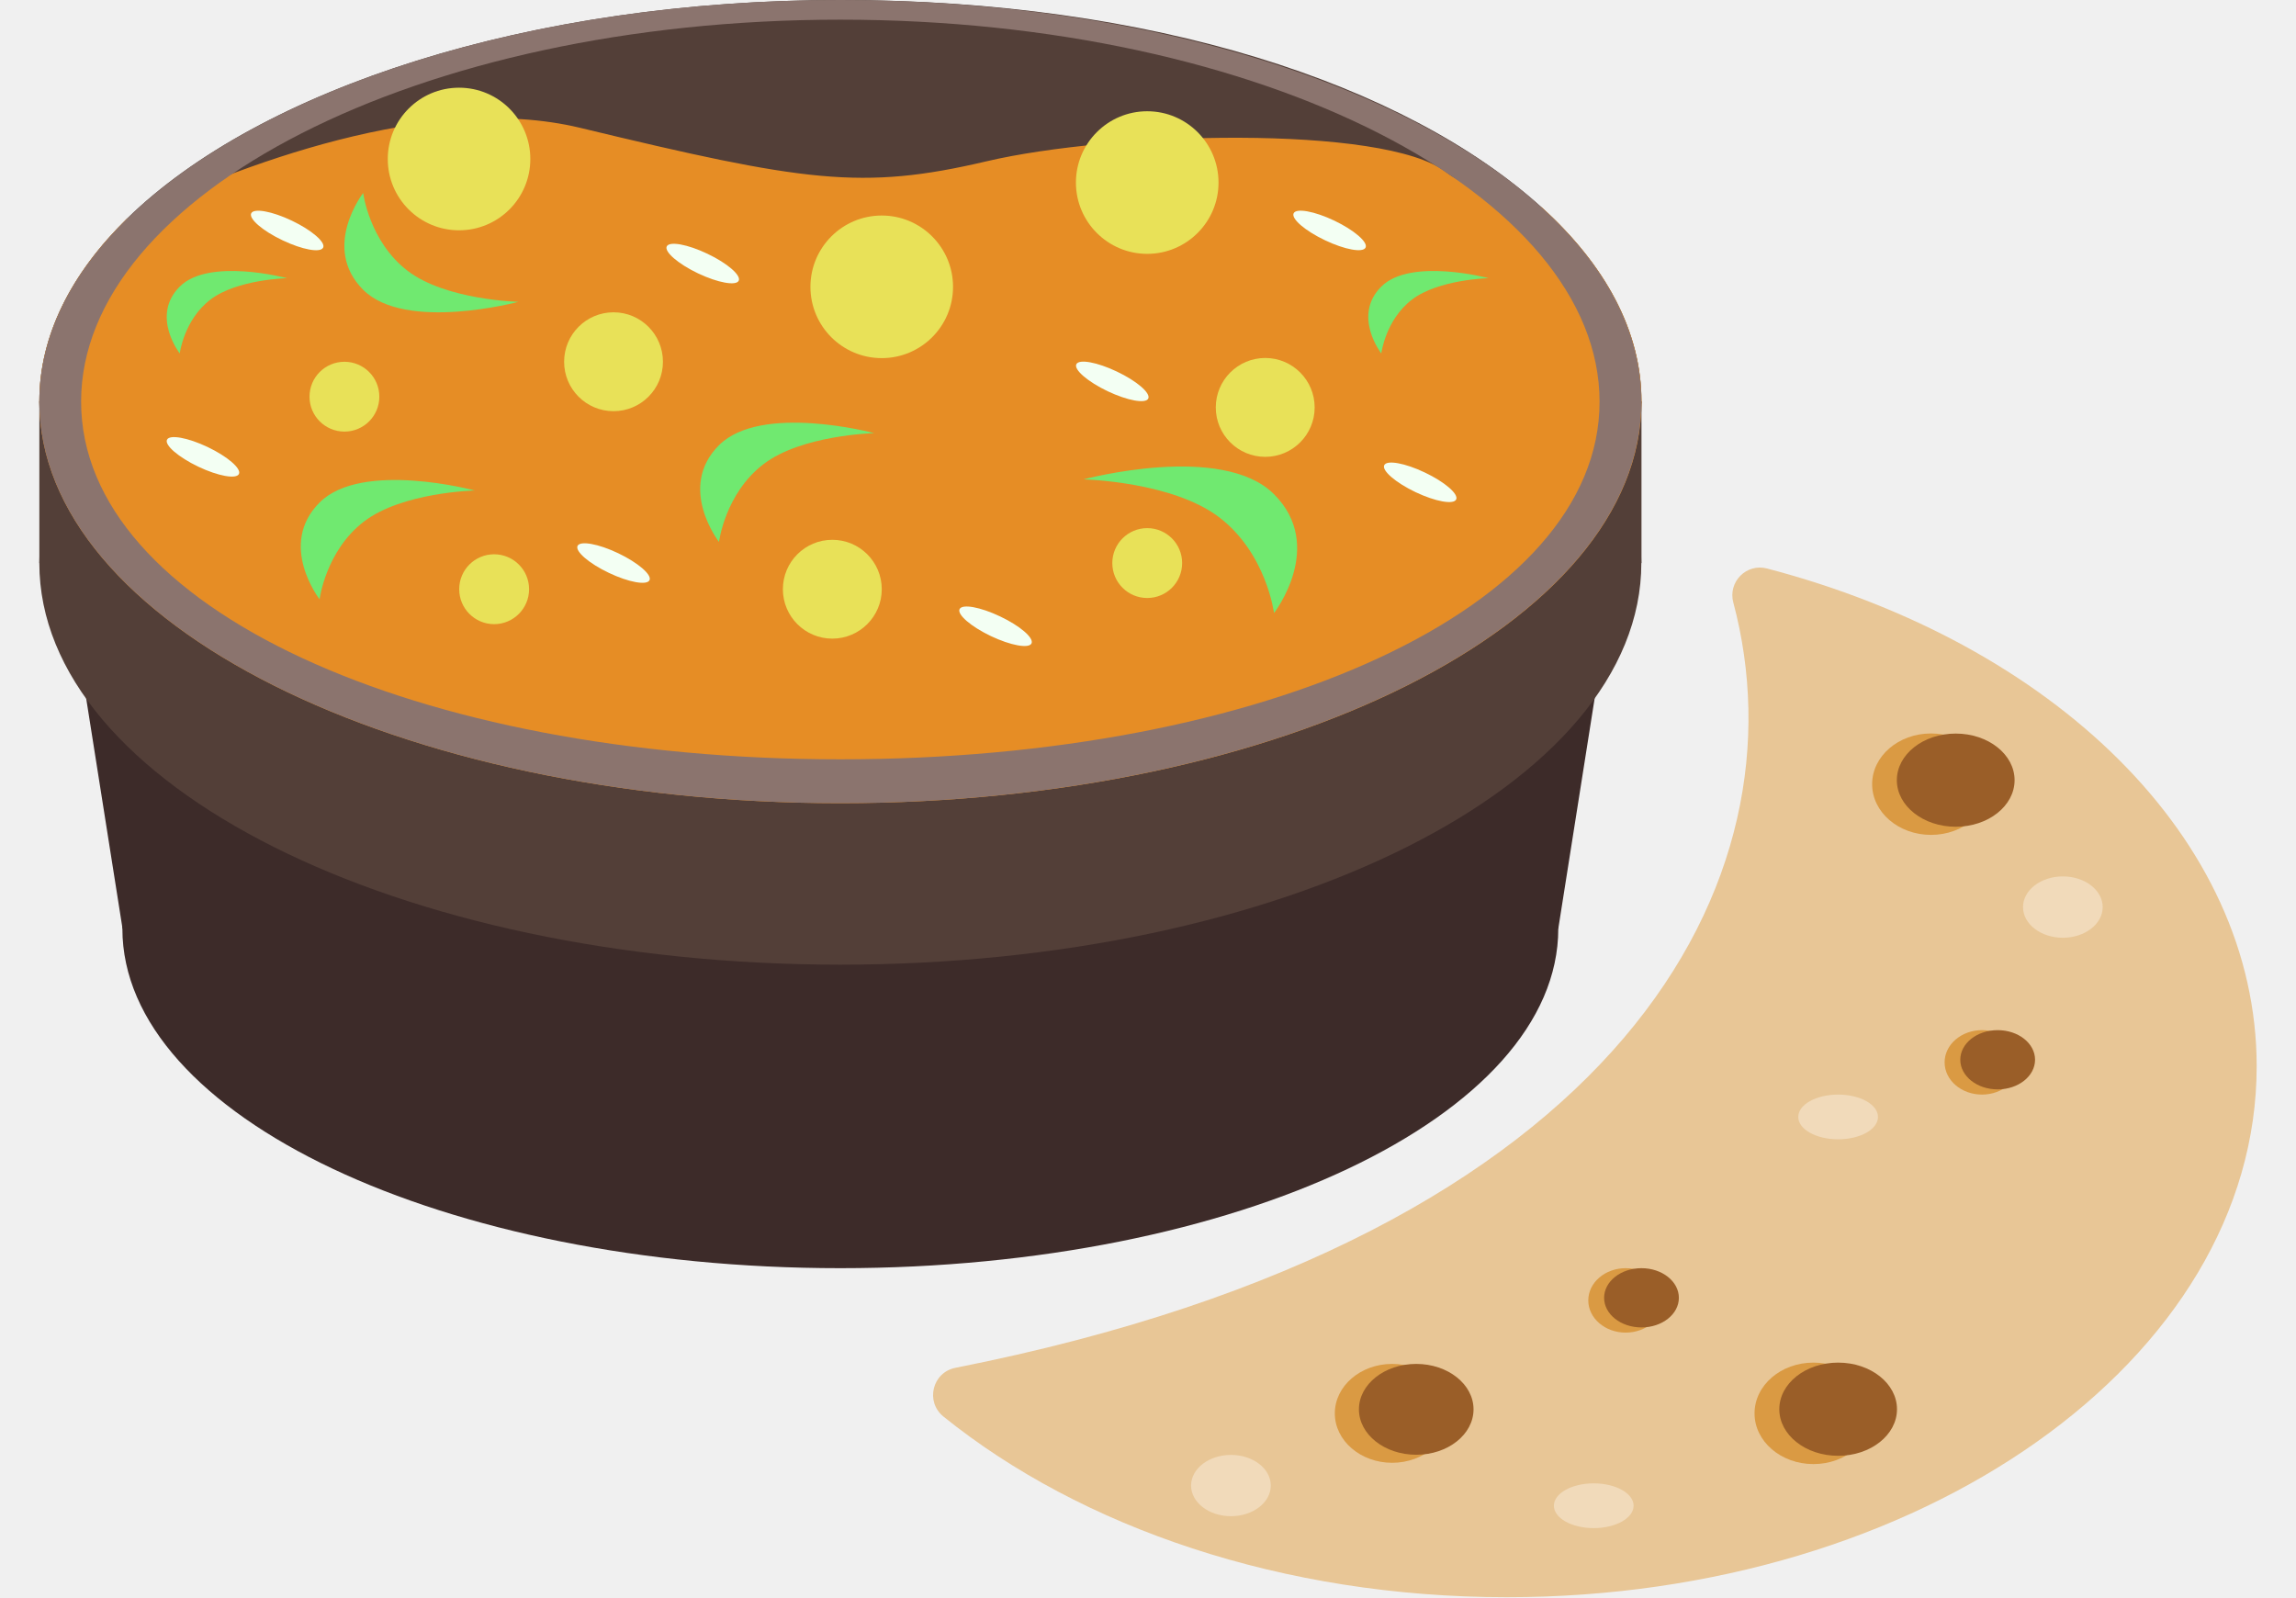
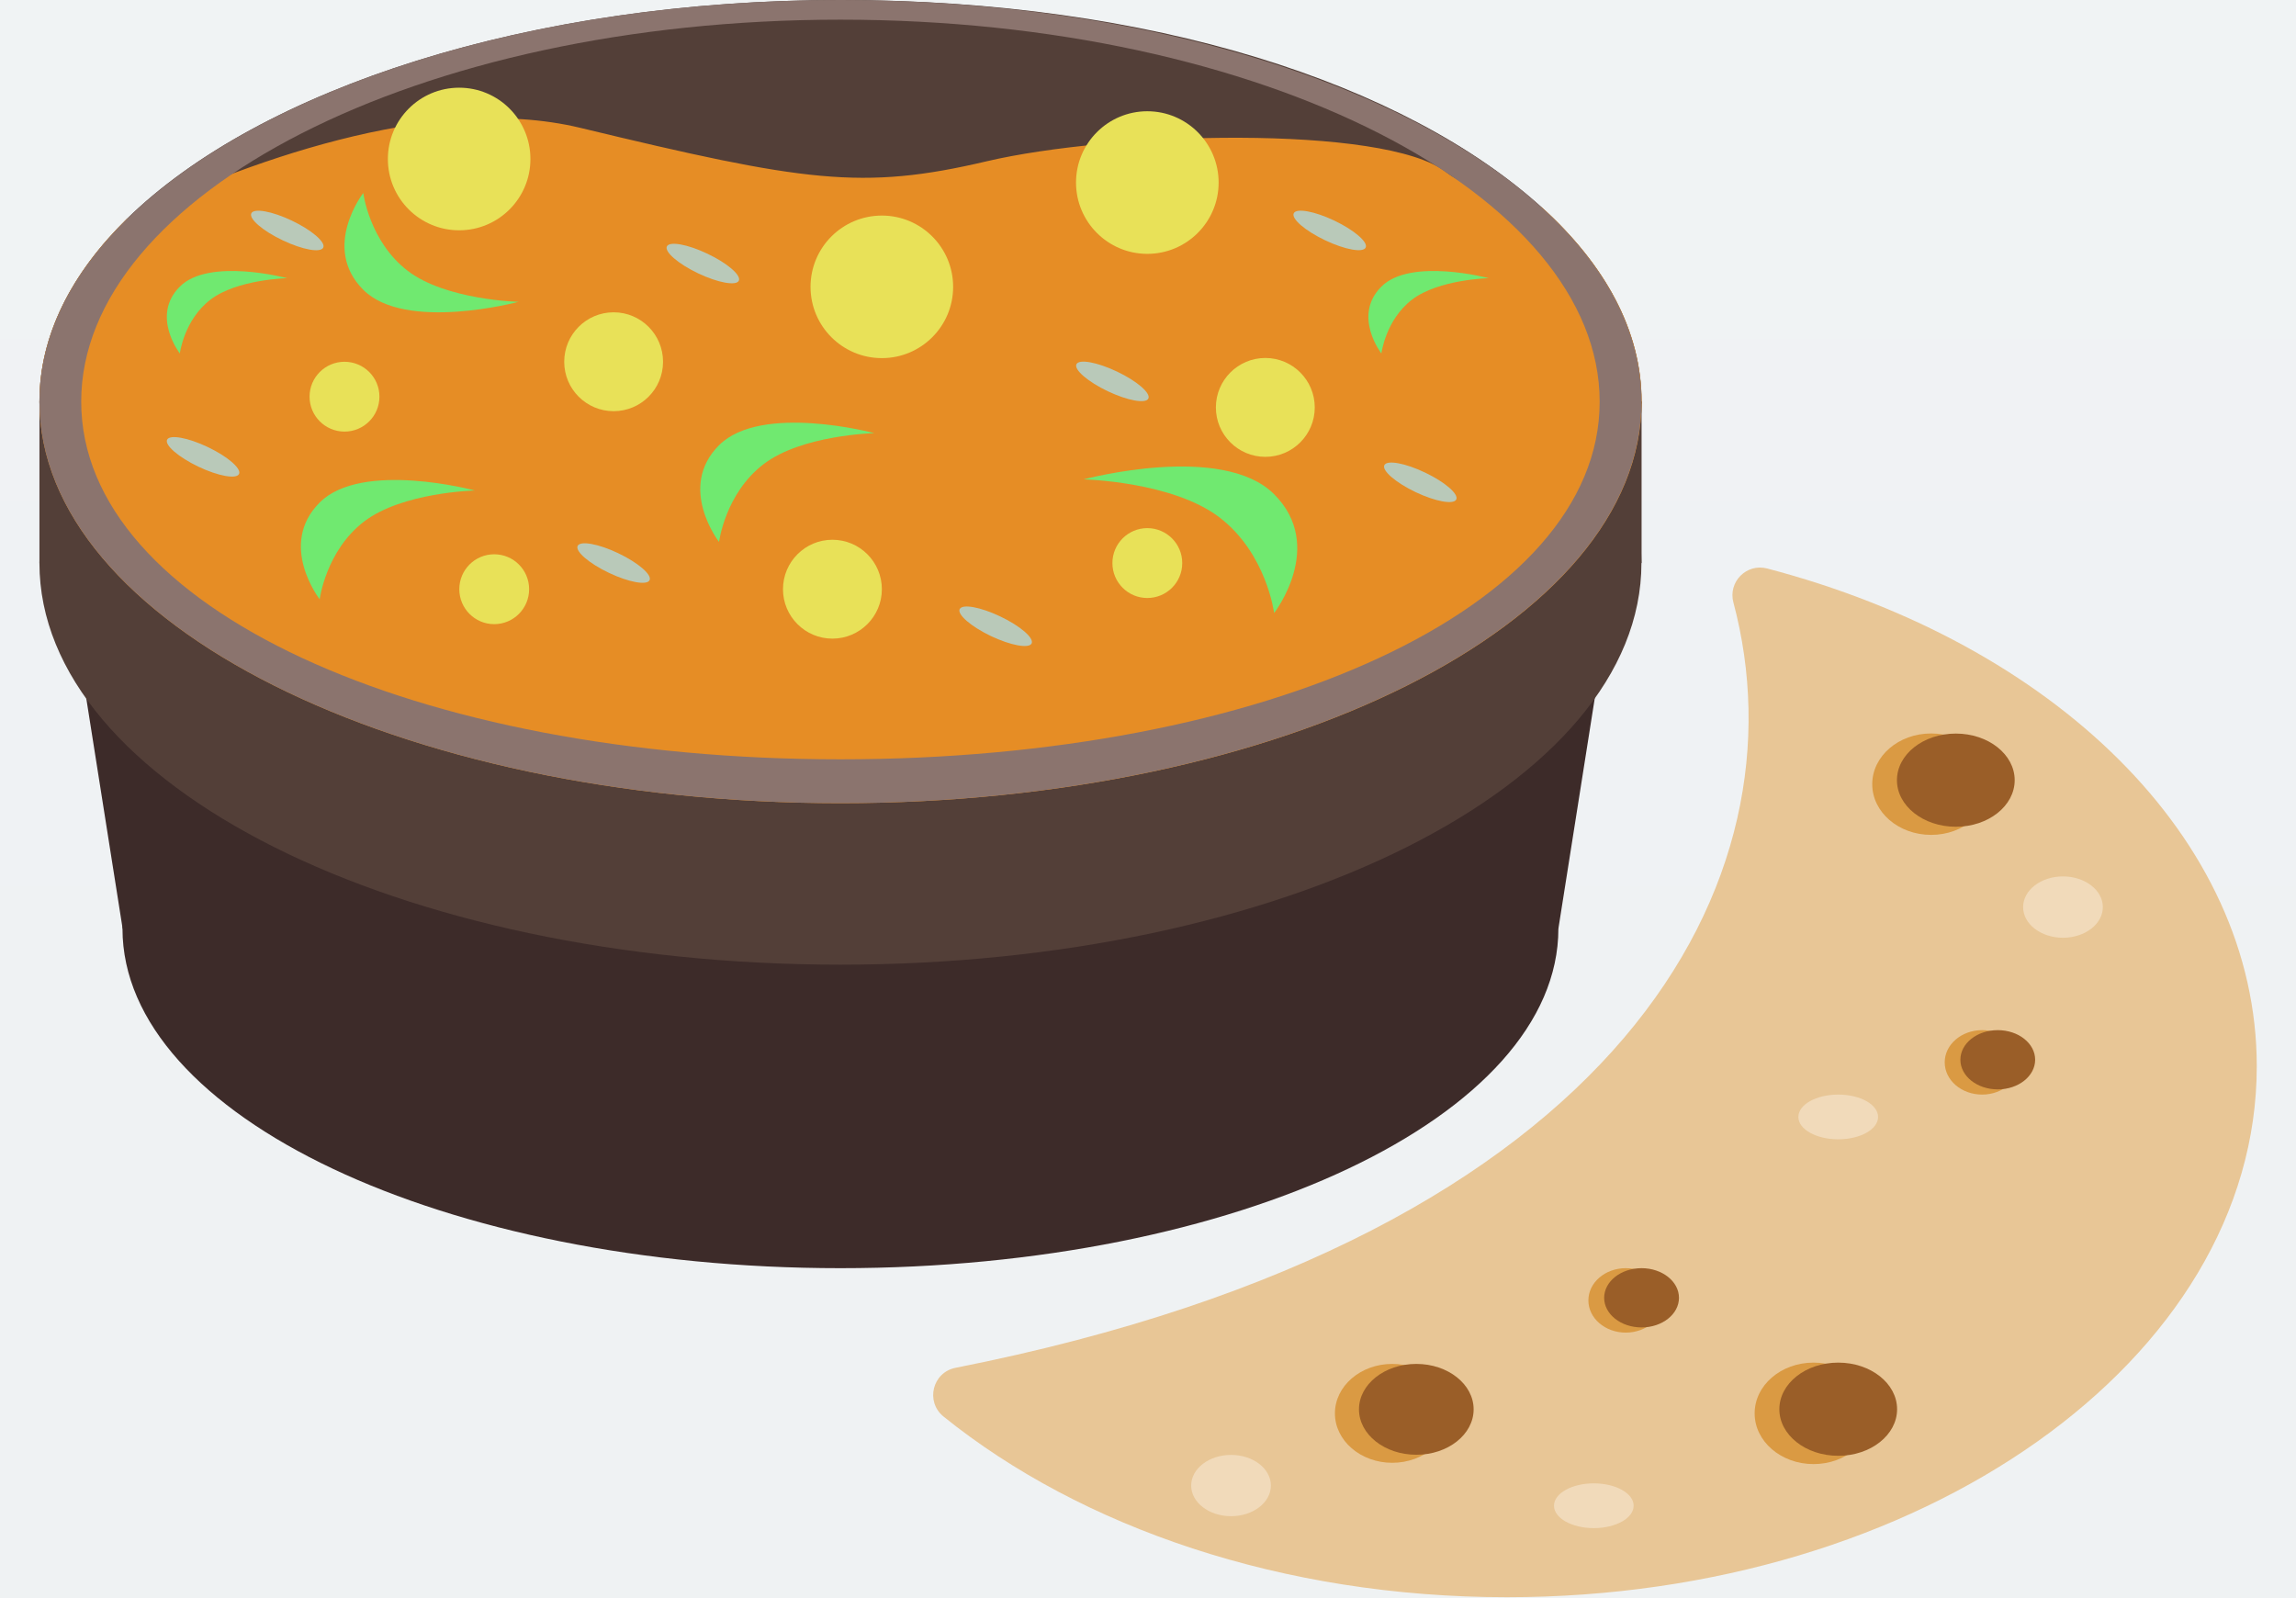
<svg xmlns="http://www.w3.org/2000/svg" width="46" height="32" viewBox="0 0 46 32" fill="none">
-   <g clip-path="url(#clip0_109_10242)">
-     <path d="M16.836 25.408C24.78 25.408 31.22 22.363 31.22 18.606C31.22 14.85 24.78 11.805 16.836 11.805C8.892 11.805 2.452 14.85 2.452 18.606C2.452 22.363 8.892 25.408 16.836 25.408Z" fill="#3D2B29" />
-     <path d="M32.887 8.046L31.22 18.606H2.455L0.788 8.046H32.887Z" fill="#3D2B29" />
-     <path d="M32.887 8.046C32.887 12.492 25.701 16.092 16.839 16.092C7.976 16.092 0.788 12.492 0.788 8.046C0.788 6.727 1.423 5.48 2.543 4.381C5.202 1.781 10.604 0 16.839 0C23.073 0 28.159 1.68 30.893 4.16C32.163 5.311 32.887 6.636 32.887 8.046Z" fill="#533F38" />
-     <path d="M16.836 19.327C25.699 19.327 32.884 15.725 32.884 11.281C32.884 6.837 25.699 3.235 16.836 3.235C7.973 3.235 0.788 6.837 0.788 11.281C0.788 15.725 7.973 19.327 16.836 19.327Z" fill="#533F38" />
-     <path d="M32.887 8.046H0.788V11.281H32.887V8.046Z" fill="#533F38" />
-     <path d="M32.887 8.046C32.887 12.492 25.701 16.092 16.839 16.092C7.976 16.092 0.788 12.492 0.788 8.046C0.788 6.727 1.423 5.48 2.543 4.381C4.749 3.326 8.609 1.838 11.623 2.561C16.108 3.642 17.271 3.818 19.763 3.232C22.254 2.647 27.736 2.486 28.973 3.45C29.328 3.727 30.04 3.95 30.893 4.158C32.163 5.309 32.887 6.633 32.887 8.043V8.046Z" fill="#E68D25" />
-     <path d="M17.515 8.678C17.515 8.678 16.061 8.712 15.294 9.301C14.526 9.889 14.405 10.858 14.405 10.858C14.405 10.858 13.557 9.767 14.405 8.92C15.252 8.072 17.515 8.678 17.515 8.678Z" fill="#70E970" />
-     <path d="M16.836 0C7.974 0 0.788 3.603 0.788 8.046C0.788 12.489 7.974 16.092 16.836 16.092C25.699 16.092 32.884 12.489 32.884 8.046C32.884 3.603 25.701 0 16.836 0ZM16.836 15.213C8.347 15.213 1.625 12.183 1.625 8.046C1.625 3.909 8.347 0.394 16.836 0.394C25.325 0.394 32.047 3.912 32.047 8.049C32.047 12.186 25.325 15.213 16.836 15.213Z" fill="#8B746E" />
-     <path d="M22.984 5.086C23.773 5.086 24.413 4.446 24.413 3.658C24.413 2.869 23.773 2.229 22.984 2.229C22.196 2.229 21.556 2.869 21.556 3.658C21.556 4.446 22.196 5.086 22.984 5.086Z" fill="#E8E158" />
-     <path d="M17.666 7.175C18.454 7.175 19.094 6.536 19.094 5.747C19.094 4.958 18.454 4.318 17.666 4.318C16.877 4.318 16.237 4.958 16.237 5.747C16.237 6.536 16.877 7.175 17.666 7.175Z" fill="#E8E158" />
-     <path d="M9.197 4.614C9.986 4.614 10.625 3.975 10.625 3.186C10.625 2.397 9.986 1.757 9.197 1.757C8.408 1.757 7.769 2.397 7.769 3.186C7.769 3.975 8.408 4.614 9.197 4.614Z" fill="#E8E158" />
-     <path d="M12.292 8.238C12.839 8.238 13.282 7.795 13.282 7.248C13.282 6.701 12.839 6.257 12.292 6.257C11.745 6.257 11.302 6.701 11.302 7.248C11.302 7.795 11.745 8.238 12.292 8.238Z" fill="#E8E158" />
-     <path d="M16.675 12.795C17.222 12.795 17.666 12.351 17.666 11.805C17.666 11.258 17.222 10.815 16.675 10.815C16.128 10.815 15.685 11.258 15.685 11.805C15.685 12.351 16.128 12.795 16.675 12.795Z" fill="#E8E158" />
-     <path d="M25.349 9.153C25.895 9.153 26.339 8.71 26.339 8.163C26.339 7.616 25.895 7.172 25.349 7.172C24.802 7.172 24.358 7.616 24.358 8.163C24.358 8.71 24.802 9.153 25.349 9.153Z" fill="#E8E158" />
-     <path d="M6.901 8.647C7.287 8.647 7.6 8.334 7.6 7.948C7.6 7.561 7.287 7.248 6.901 7.248C6.514 7.248 6.201 7.561 6.201 7.948C6.201 8.334 6.514 8.647 6.901 8.647Z" fill="#E8E158" />
-     <path d="M9.9 12.505C10.286 12.505 10.6 12.191 10.6 11.805C10.6 11.418 10.286 11.105 9.9 11.105C9.513 11.105 9.2 11.418 9.2 11.805C9.2 12.191 9.513 12.505 9.9 12.505Z" fill="#E8E158" />
-     <path d="M22.985 11.981C23.371 11.981 23.684 11.668 23.684 11.281C23.684 10.895 23.371 10.581 22.985 10.581C22.598 10.581 22.285 10.895 22.285 11.281C22.285 11.668 22.598 11.981 22.985 11.981Z" fill="#E8E158" />
-     <path d="M21.706 9.604C21.706 9.604 23.49 9.645 24.433 10.369C25.374 11.092 25.525 12.282 25.525 12.282C25.525 12.282 26.567 10.944 25.525 9.902C24.483 8.86 21.709 9.604 21.709 9.604H21.706Z" fill="#70E970" />
-     <path d="M29.825 5.573C29.825 5.573 28.82 5.596 28.288 6.003C27.757 6.41 27.674 7.082 27.674 7.082C27.674 7.082 27.088 6.327 27.674 5.742C28.26 5.156 29.825 5.573 29.825 5.573Z" fill="#70E970" />
-     <path d="M5.752 5.573C5.752 5.573 4.746 5.596 4.215 6.003C3.684 6.41 3.601 7.082 3.601 7.082C3.601 7.082 3.015 6.327 3.601 5.742C4.187 5.156 5.752 5.573 5.752 5.573Z" fill="#70E970" />
-     <path d="M9.513 9.827C9.513 9.827 8.059 9.86 7.292 10.449C6.524 11.037 6.403 12.007 6.403 12.007C6.403 12.007 5.555 10.915 6.403 10.068C7.25 9.22 9.513 9.827 9.513 9.827Z" fill="#70E970" />
-     <path d="M10.387 6.047C10.387 6.047 8.933 6.014 8.165 5.425C7.398 4.837 7.276 3.867 7.276 3.867C7.276 3.867 6.429 4.959 7.276 5.806C8.124 6.654 10.387 6.047 10.387 6.047Z" fill="#70E970" />
-     <path d="M14.8 5.624C14.851 5.515 14.571 5.273 14.173 5.084C13.775 4.894 13.41 4.828 13.358 4.937C13.307 5.045 13.587 5.287 13.985 5.477C14.383 5.666 14.748 5.732 14.8 5.624Z" fill="#F3FFF3" />
-     <path d="M13.013 11.624C13.064 11.516 12.784 11.274 12.386 11.084C11.988 10.894 11.623 10.829 11.571 10.937C11.52 11.046 11.8 11.288 12.198 11.477C12.596 11.667 12.961 11.733 13.013 11.624Z" fill="#F3FFF3" />
-     <path d="M4.787 9.496C4.839 9.388 4.558 9.146 4.16 8.956C3.762 8.767 3.397 8.701 3.346 8.81C3.294 8.918 3.575 9.16 3.973 9.35C4.371 9.539 4.735 9.605 4.787 9.496Z" fill="#F3FFF3" />
-     <path d="M6.474 4.961C6.526 4.853 6.245 4.611 5.847 4.421C5.449 4.231 5.084 4.166 5.033 4.274C4.981 4.383 5.262 4.625 5.66 4.814C6.058 5.004 6.422 5.07 6.474 4.961Z" fill="#F3FFF3" />
-     <path d="M23.005 7.985C23.057 7.876 22.776 7.634 22.378 7.445C21.98 7.255 21.616 7.189 21.564 7.298C21.512 7.406 21.793 7.648 22.191 7.838C22.589 8.027 22.954 8.093 23.005 7.985Z" fill="#F3FFF3" />
-     <path d="M27.359 4.96C27.411 4.852 27.13 4.61 26.732 4.42C26.334 4.231 25.97 4.165 25.918 4.273C25.866 4.382 26.147 4.624 26.545 4.813C26.943 5.003 27.308 5.069 27.359 4.96Z" fill="#F3FFF3" />
-     <path d="M29.174 10.007C29.226 9.898 28.945 9.656 28.547 9.467C28.149 9.277 27.785 9.211 27.733 9.32C27.681 9.428 27.962 9.67 28.36 9.86C28.758 10.049 29.123 10.115 29.174 10.007Z" fill="#F3FFF3" />
-     <path d="M20.666 12.891C20.718 12.782 20.438 12.54 20.039 12.351C19.641 12.161 19.277 12.095 19.225 12.204C19.173 12.312 19.454 12.554 19.852 12.744C20.25 12.933 20.615 12.999 20.666 12.891Z" fill="#F3FFF3" />
-     <path d="M34.727 12.072C36.186 17.551 32.614 24.742 19.143 27.404C18.679 27.495 18.534 28.083 18.902 28.381C21.655 30.6 25.688 32 30.188 32C38.486 32 45.212 27.238 45.212 21.364C45.212 16.789 41.13 12.891 35.403 11.39C34.989 11.281 34.615 11.659 34.727 12.074V12.072Z" fill="#E8C696" />
-     <path d="M41.329 18.788C41.77 18.788 42.127 18.513 42.127 18.174C42.127 17.834 41.77 17.559 41.329 17.559C40.888 17.559 40.531 17.834 40.531 18.174C40.531 18.513 40.888 18.788 41.329 18.788Z" fill="#F1DABA" />
-     <path d="M24.662 30.377C25.103 30.377 25.46 30.102 25.46 29.763C25.46 29.424 25.103 29.149 24.662 29.149C24.221 29.149 23.863 29.424 23.863 29.763C23.863 30.102 24.221 30.377 24.662 30.377Z" fill="#F1DABA" />
-     <path d="M31.93 30.616C32.371 30.616 32.729 30.415 32.729 30.167C32.729 29.92 32.371 29.719 31.93 29.719C31.489 29.719 31.132 29.92 31.132 30.167C31.132 30.415 31.489 30.616 31.93 30.616Z" fill="#F1DABA" />
-     <path d="M36.827 22.826C37.268 22.826 37.625 22.626 37.625 22.378C37.625 22.13 37.268 21.93 36.827 21.93C36.386 21.93 36.028 22.13 36.028 22.378C36.028 22.626 36.386 22.826 36.827 22.826Z" fill="#F1DABA" />
-     <path d="M27.892 29.307C28.526 29.307 29.04 28.863 29.04 28.317C29.04 27.77 28.526 27.326 27.892 27.326C27.257 27.326 26.743 27.77 26.743 28.317C26.743 28.863 27.257 29.307 27.892 29.307Z" fill="#DA9A43" />
-     <path d="M28.374 29.146C29.008 29.146 29.522 28.739 29.522 28.236C29.522 27.734 29.008 27.326 28.374 27.326C27.74 27.326 27.226 27.734 27.226 28.236C27.226 28.739 27.74 29.146 28.374 29.146Z" fill="#9A5E28" />
-     <path d="M36.332 29.333C36.983 29.333 37.511 28.878 37.511 28.317C37.511 27.755 36.983 27.3 36.332 27.3C35.68 27.3 35.152 27.755 35.152 28.317C35.152 28.878 35.68 29.333 36.332 29.333Z" fill="#DA9A43" />
-     <path d="M36.827 29.167C37.478 29.167 38.006 28.749 38.006 28.234C38.006 27.718 37.478 27.3 36.827 27.3C36.175 27.3 35.648 27.718 35.648 28.234C35.648 28.749 36.175 29.167 36.827 29.167Z" fill="#9A5E28" />
-     <path d="M38.688 16.727C39.339 16.727 39.867 16.272 39.867 15.711C39.867 15.15 39.339 14.695 38.688 14.695C38.036 14.695 37.508 15.15 37.508 15.711C37.508 16.272 38.036 16.727 38.688 16.727Z" fill="#DA9A43" />
-     <path d="M39.183 16.564C39.834 16.564 40.362 16.146 40.362 15.631C40.362 15.115 39.834 14.697 39.183 14.697C38.532 14.697 38.003 15.115 38.003 15.631C38.003 16.146 38.532 16.564 39.183 16.564Z" fill="#9A5E28" />
-     <path d="M32.57 26.699C32.984 26.699 33.319 26.41 33.319 26.054C33.319 25.697 32.984 25.408 32.57 25.408C32.157 25.408 31.821 25.697 31.821 26.054C31.821 26.41 32.157 26.699 32.57 26.699Z" fill="#DA9A43" />
-     <path d="M32.887 26.595C33.301 26.595 33.636 26.33 33.636 26.002C33.636 25.674 33.301 25.408 32.887 25.408C32.473 25.408 32.138 25.674 32.138 26.002C32.138 26.33 32.473 26.595 32.887 26.595Z" fill="#9A5E28" />
-     <path d="M39.709 21.93C40.123 21.93 40.458 21.641 40.458 21.284C40.458 20.928 40.123 20.639 39.709 20.639C39.295 20.639 38.96 20.928 38.96 21.284C38.96 21.641 39.295 21.93 39.709 21.93Z" fill="#DA9A43" />
-     <path d="M40.023 21.826C40.437 21.826 40.772 21.56 40.772 21.232C40.772 20.904 40.437 20.639 40.023 20.639C39.609 20.639 39.274 20.904 39.274 21.232C39.274 21.56 39.609 21.826 40.023 21.826Z" fill="#9A5E28" />
+   <rect width="46" height="32" fill="#868686" />
+   <g id="FoodieGo - Main View" clip-path="url(#clip0_0_1)">
+     <rect id="Rectangle 24" x="-559" y="-92" width="1440" height="1024" fill="url(#paint0_linear_0_1)" />
+     <g id="Mask group">
+       <mask id="mask0_0_1" style="mask-type:alpha" maskUnits="userSpaceOnUse" x="-383" y="-4" width="1088" height="62">
+         <rect id="Rectangle 23" x="-383" y="-4" width="1088" height="62" fill="#D9D9D9" />
+       </mask>
+       <g mask="url(#mask0_0_1)">
+         <g id="Frame 223">
+           <g id="Group 230">
+             <g id="Frame 221">
+               <g id="Food - icons">
+                 <g id="Layer_1" clip-path="url(#clip1_0_1)">
+                   <path id="Vector" d="M16.838 25.408C24.782 25.408 31.222 22.363 31.222 18.606C31.222 14.85 24.782 11.805 16.838 11.805C8.894 11.805 2.454 14.85 2.454 18.606C2.454 22.363 8.894 25.408 16.838 25.408Z" fill="#3D2B29" />
+                   <path id="Vector_2" d="M32.889 8.046L31.222 18.606H2.457L0.79 8.046H32.889Z" fill="#3D2B29" />
+                   <path id="Vector_3" d="M32.889 8.046C32.889 12.492 25.703 16.092 16.841 16.092C7.978 16.092 0.79 12.492 0.79 8.046C0.79 6.727 1.425 5.48 2.545 4.381C5.204 1.781 10.607 0 16.841 0C23.075 0 28.16 1.68 30.895 4.16C32.165 5.311 32.889 6.636 32.889 8.046Z" fill="#533F38" />
+                   <path id="Vector_4" d="M16.838 19.327C25.701 19.327 32.886 15.725 32.886 11.281C32.886 6.837 25.701 3.235 16.838 3.235C7.975 3.235 0.79 6.837 0.79 11.281C0.79 15.725 7.975 19.327 16.838 19.327Z" fill="#533F38" />
+                   <path id="Vector_5" d="M32.889 8.046H0.79V11.281H32.889V8.046Z" fill="#533F38" />
+                   <path id="Vector_6" d="M32.889 8.046C32.889 12.492 25.703 16.092 16.841 16.092C7.978 16.092 0.79 12.492 0.79 8.046C0.79 6.727 1.425 5.48 2.545 4.381C4.751 3.326 8.611 1.838 11.625 2.561C16.11 3.642 17.273 3.818 19.765 3.232C22.256 2.647 27.738 2.486 28.974 3.45C29.329 3.728 30.042 3.95 30.895 4.158C32.165 5.309 32.889 6.633 32.889 8.043V8.046Z" fill="#E68D25" />
+                   <path id="Vector_7" d="M17.517 8.678C17.517 8.678 16.063 8.712 15.296 9.301C14.528 9.889 14.406 10.858 14.406 10.858C14.406 10.858 13.559 9.767 14.406 8.92C15.254 8.072 17.517 8.678 17.517 8.678Z" fill="#70E970" />
+                   <path id="Vector_8" d="M16.838 0C7.975 0 0.79 3.603 0.79 8.046C0.79 12.489 7.975 16.092 16.838 16.092C25.701 16.092 32.886 12.489 32.886 8.046C32.886 3.603 25.703 0 16.838 0ZM16.838 15.213C8.349 15.213 1.627 12.183 1.627 8.046C1.627 3.909 8.349 0.394 16.838 0.394C25.327 0.394 32.049 3.912 32.049 8.049C32.049 12.186 25.327 15.213 16.838 15.213Z" fill="#8B746E" />
+                   <path id="Vector_9" d="M22.986 5.086C23.775 5.086 24.415 4.446 24.415 3.658C24.415 2.869 23.775 2.229 22.986 2.229C22.198 2.229 21.558 2.869 21.558 3.658C21.558 4.446 22.198 5.086 22.986 5.086Z" fill="#E8E158" />
+                   <path id="Vector_10" d="M17.668 7.175C18.456 7.175 19.096 6.536 19.096 5.747C19.096 4.958 18.456 4.319 17.668 4.319C16.879 4.319 16.239 4.958 16.239 5.747C16.239 6.536 16.879 7.175 17.668 7.175Z" fill="#E8E158" />
+                   <path id="Vector_11" d="M9.199 4.614C9.988 4.614 10.627 3.975 10.627 3.186C10.627 2.397 9.988 1.757 9.199 1.757C8.41 1.757 7.771 2.397 7.771 3.186C7.771 3.975 8.41 4.614 9.199 4.614Z" fill="#E8E158" />
+                   <path id="Vector_12" d="M12.294 8.238C12.841 8.238 13.284 7.795 13.284 7.248C13.284 6.701 12.841 6.257 12.294 6.257C11.747 6.257 11.304 6.701 11.304 7.248C11.304 7.795 11.747 8.238 12.294 8.238Z" fill="#E8E158" />
+                   <path id="Vector_13" d="M16.677 12.795C17.224 12.795 17.668 12.351 17.668 11.805C17.668 11.258 17.224 10.814 16.677 10.814C16.131 10.814 15.687 11.258 15.687 11.805C15.687 12.351 16.131 12.795 16.677 12.795Z" fill="#E8E158" />
+                   <path id="Vector_14" d="M25.351 9.153C25.897 9.153 26.341 8.71 26.341 8.163C26.341 7.616 25.897 7.172 25.351 7.172C24.804 7.172 24.36 7.616 24.36 8.163C24.36 8.71 24.804 9.153 25.351 9.153Z" fill="#E8E158" />
+                   <path id="Vector_15" d="M6.902 8.647C7.289 8.647 7.602 8.334 7.602 7.947C7.602 7.561 7.289 7.248 6.902 7.248C6.516 7.248 6.202 7.561 6.202 7.947C6.202 8.334 6.516 8.647 6.902 8.647Z" fill="#E8E158" />
+                   <path id="Vector_16" d="M9.901 12.505C10.288 12.505 10.601 12.191 10.601 11.805C10.601 11.418 10.288 11.105 9.901 11.105C9.515 11.105 9.202 11.418 9.202 11.805C9.202 12.191 9.515 12.505 9.901 12.505Z" fill="#E8E158" />
+                   <path id="Vector_17" d="M22.986 11.981C23.373 11.981 23.686 11.668 23.686 11.281C23.686 10.895 23.373 10.581 22.986 10.581C22.6 10.581 22.287 10.895 22.287 11.281C22.287 11.668 22.6 11.981 22.986 11.981Z" fill="#E8E158" />
+                   <path id="Vector_18" d="M21.709 9.604C21.709 9.604 23.492 9.645 24.436 10.369C25.377 11.092 25.527 12.282 25.527 12.282C25.527 12.282 26.569 10.944 25.527 9.902C24.485 8.86 21.711 9.604 21.711 9.604H21.709Z" fill="#70E970" />
+                   <path id="Vector_19" d="M29.827 5.573C29.827 5.573 28.822 5.596 28.29 6.003C27.759 6.41 27.676 7.082 27.676 7.082C27.676 7.082 27.09 6.327 27.676 5.742C28.262 5.156 29.827 5.573 29.827 5.573Z" fill="#70E970" />
+                   <path id="Vector_20" d="M5.754 5.573C5.754 5.573 4.748 5.596 4.217 6.003C3.685 6.41 3.603 7.082 3.603 7.082C3.603 7.082 3.017 6.327 3.603 5.742C4.188 5.156 5.754 5.573 5.754 5.573Z" fill="#70E970" />
+                   <path id="Vector_21" d="M9.515 9.827C9.515 9.827 8.061 9.861 7.294 10.449C6.527 11.037 6.405 12.007 6.405 12.007C6.405 12.007 5.557 10.915 6.405 10.068C7.252 9.22 9.515 9.827 9.515 9.827Z" fill="#70E970" />
+                   <path id="Vector_22" d="M10.389 6.047C10.389 6.047 8.935 6.014 8.167 5.425C7.4 4.837 7.278 3.867 7.278 3.867C7.278 3.867 6.431 4.959 7.278 5.806C8.126 6.654 10.389 6.047 10.389 6.047Z" fill="#70E970" />
+                   <path id="Vector_23" d="M14.802 5.624C14.854 5.515 14.573 5.273 14.175 5.084C13.777 4.894 13.412 4.828 13.361 4.937C13.309 5.045 13.589 5.287 13.988 5.477C14.386 5.666 14.75 5.732 14.802 5.624Z" fill="#B9C9B9" />
+                   <path id="Vector_24" d="M13.014 11.624C13.066 11.516 12.786 11.274 12.387 11.084C11.989 10.894 11.625 10.829 11.573 10.937C11.521 11.046 11.802 11.288 12.2 11.477C12.598 11.667 12.963 11.733 13.014 11.624Z" fill="#B9C9B9" />
+                   <path id="Vector_25" d="M4.789 9.496C4.841 9.388 4.56 9.146 4.162 8.956C3.764 8.767 3.399 8.701 3.348 8.81C3.296 8.918 3.577 9.16 3.975 9.35C4.373 9.539 4.737 9.605 4.789 9.496Z" fill="#B9C9B9" />
+                   <path id="Vector_26" d="M6.476 4.961C6.528 4.853 6.247 4.611 5.849 4.421C5.451 4.231 5.087 4.166 5.035 4.274C4.983 4.383 5.264 4.625 5.662 4.814C6.06 5.004 6.425 5.07 6.476 4.961Z" fill="#B9C9B9" />
+                   <path id="Vector_27" d="M23.007 7.985C23.059 7.876 22.778 7.634 22.38 7.445C21.982 7.255 21.617 7.189 21.566 7.298C21.514 7.406 21.795 7.648 22.193 7.838C22.591 8.027 22.955 8.093 23.007 7.985Z" fill="#B9C9B9" />
+                   <path id="Vector_28" d="M27.361 4.96C27.413 4.852 27.132 4.61 26.734 4.42C26.336 4.231 25.972 4.165 25.92 4.273C25.868 4.382 26.149 4.624 26.547 4.813C26.945 5.003 27.31 5.069 27.361 4.96Z" fill="#B9C9B9" />
+                   <path id="Vector_29" d="M29.176 10.007C29.228 9.898 28.947 9.656 28.549 9.467C28.151 9.277 27.787 9.211 27.735 9.32C27.683 9.428 27.964 9.67 28.362 9.86C28.76 10.049 29.125 10.115 29.176 10.007Z" fill="#B9C9B9" />
+                   <path id="Vector_30" d="M20.669 12.891C20.72 12.782 20.439 12.54 20.041 12.351C19.643 12.161 19.279 12.095 19.227 12.204C19.175 12.312 19.456 12.554 19.854 12.744C20.252 12.933 20.617 12.999 20.669 12.891Z" fill="#B9C9B9" />
+                   <path id="Vector_31" d="M34.729 12.072C36.188 17.551 32.616 24.742 19.145 27.404C18.681 27.495 18.536 28.083 18.904 28.381C21.657 30.6 25.69 32 30.19 32C38.488 32 45.214 27.238 45.214 21.364C45.214 16.789 41.132 12.891 35.406 11.39C34.991 11.281 34.617 11.659 34.729 12.074V12.072Z" fill="#E8C696" />
+                   <path id="Vector_32" d="M41.331 18.788C41.772 18.788 42.13 18.513 42.13 18.174C42.13 17.834 41.772 17.559 41.331 17.559C40.89 17.559 40.533 17.834 40.533 18.174C40.533 18.513 40.89 18.788 41.331 18.788Z" fill="#F1DABA" />
+                   <path id="Vector_33" d="M24.664 30.377C25.105 30.377 25.462 30.102 25.462 29.763C25.462 29.424 25.105 29.149 24.664 29.149C24.223 29.149 23.865 29.424 23.865 29.763C23.865 30.102 24.223 30.377 24.664 30.377Z" fill="#F1DABA" />
+                   <path id="Vector_34" d="M31.932 30.616C32.373 30.616 32.73 30.415 32.73 30.167C32.73 29.92 32.373 29.719 31.932 29.719C31.491 29.719 31.134 29.92 31.134 30.167C31.134 30.415 31.491 30.616 31.932 30.616Z" fill="#F1DABA" />
+                   <path id="Vector_35" d="M36.829 22.826C37.27 22.826 37.627 22.626 37.627 22.378C37.627 22.13 37.27 21.93 36.829 21.93C36.388 21.93 36.03 22.13 36.03 22.378C36.03 22.626 36.388 22.826 36.829 22.826Z" fill="#F1DABA" />
+                   <path id="Vector_36" d="M27.893 29.307C28.528 29.307 29.042 28.863 29.042 28.317C29.042 27.77 28.528 27.326 27.893 27.326C27.259 27.326 26.745 27.77 26.745 28.317C26.745 28.863 27.259 29.307 27.893 29.307Z" fill="#DA9A43" />
+                   <path id="Vector_37" d="M28.376 29.146C29.01 29.146 29.524 28.739 29.524 28.236C29.524 27.734 29.01 27.326 28.376 27.326C27.741 27.326 27.227 27.734 27.227 28.236C27.227 28.739 27.741 29.146 28.376 29.146Z" fill="#9A5E28" />
+                   <path id="Vector_38" d="M36.334 29.333C36.985 29.333 37.513 28.878 37.513 28.317C37.513 27.755 36.985 27.3 36.334 27.3C35.682 27.3 35.154 27.755 35.154 28.317C35.154 28.878 35.682 29.333 36.334 29.333Z" fill="#DA9A43" />
+                   <path id="Vector_39" d="M36.829 29.167C37.48 29.167 38.008 28.749 38.008 28.234C38.008 27.718 37.48 27.3 36.829 27.3C36.177 27.3 35.649 27.718 35.649 28.234C35.649 28.749 36.177 29.167 36.829 29.167Z" fill="#9A5E28" />
+                   <path id="Vector_40" d="M38.69 16.727C39.341 16.727 39.869 16.272 39.869 15.711C39.869 15.15 39.341 14.695 38.69 14.695C38.038 14.695 37.51 15.15 37.51 15.711C37.51 16.272 38.038 16.727 38.69 16.727Z" fill="#DA9A43" />
+                   <path id="Vector_41" d="M39.185 16.564C39.836 16.564 40.364 16.146 40.364 15.631C40.364 15.115 39.836 14.697 39.185 14.697C38.533 14.697 38.005 15.115 38.005 15.631C38.005 16.146 38.533 16.564 39.185 16.564Z" fill="#9A5E28" />
+                   <path id="Vector_42" d="M32.572 26.699C32.986 26.699 33.321 26.41 33.321 26.054C33.321 25.697 32.986 25.408 32.572 25.408C32.158 25.408 31.823 25.697 31.823 26.054C31.823 26.41 32.158 26.699 32.572 26.699Z" fill="#DA9A43" />
+                   <path id="Vector_43" d="M32.889 26.595C33.302 26.595 33.638 26.33 33.638 26.002C33.638 25.674 33.302 25.408 32.889 25.408C32.475 25.408 32.139 25.674 32.139 26.002C32.139 26.33 32.475 26.595 32.889 26.595Z" fill="#9A5E28" />
+                   <path id="Vector_44" d="M39.711 21.93C40.125 21.93 40.46 21.641 40.46 21.284C40.46 20.928 40.125 20.639 39.711 20.639C39.297 20.639 38.962 20.928 38.962 21.284C38.962 21.641 39.297 21.93 39.711 21.93Z" fill="#DA9A43" />
+                   <path id="Vector_45" d="M40.025 21.826C40.438 21.826 40.774 21.56 40.774 21.232C40.774 20.904 40.438 20.639 40.025 20.639C39.611 20.639 39.276 20.904 39.276 21.232C39.276 21.56 39.611 21.826 40.025 21.826Z" fill="#9A5E28" />
+                 </g>
+               </g>
+             </g>
+           </g>
+         </g>
+       </g>
+     </g>
  </g>
  <defs>
-     <clipPath id="clip0_109_10242">
-       <rect width="44.424" height="32" fill="white" transform="translate(0.788086)" />
+     <linearGradient id="paint0_linear_0_1" x1="98.534" y1="-429.657" x2="98.534" y2="932" gradientUnits="userSpaceOnUse">
+       <stop stop-color="white" />
+       <stop offset="1" stop-color="#CFD8DC" />
+     </linearGradient>
+     <clipPath id="clip0_0_1">
+       <rect width="1440" height="1024" fill="white" transform="translate(-559 -92)" />
+     </clipPath>
+     <clipPath id="clip1_0_1">
+       <rect width="44.424" height="32" fill="white" transform="translate(0.790039)" />
    </clipPath>
  </defs>
</svg>
